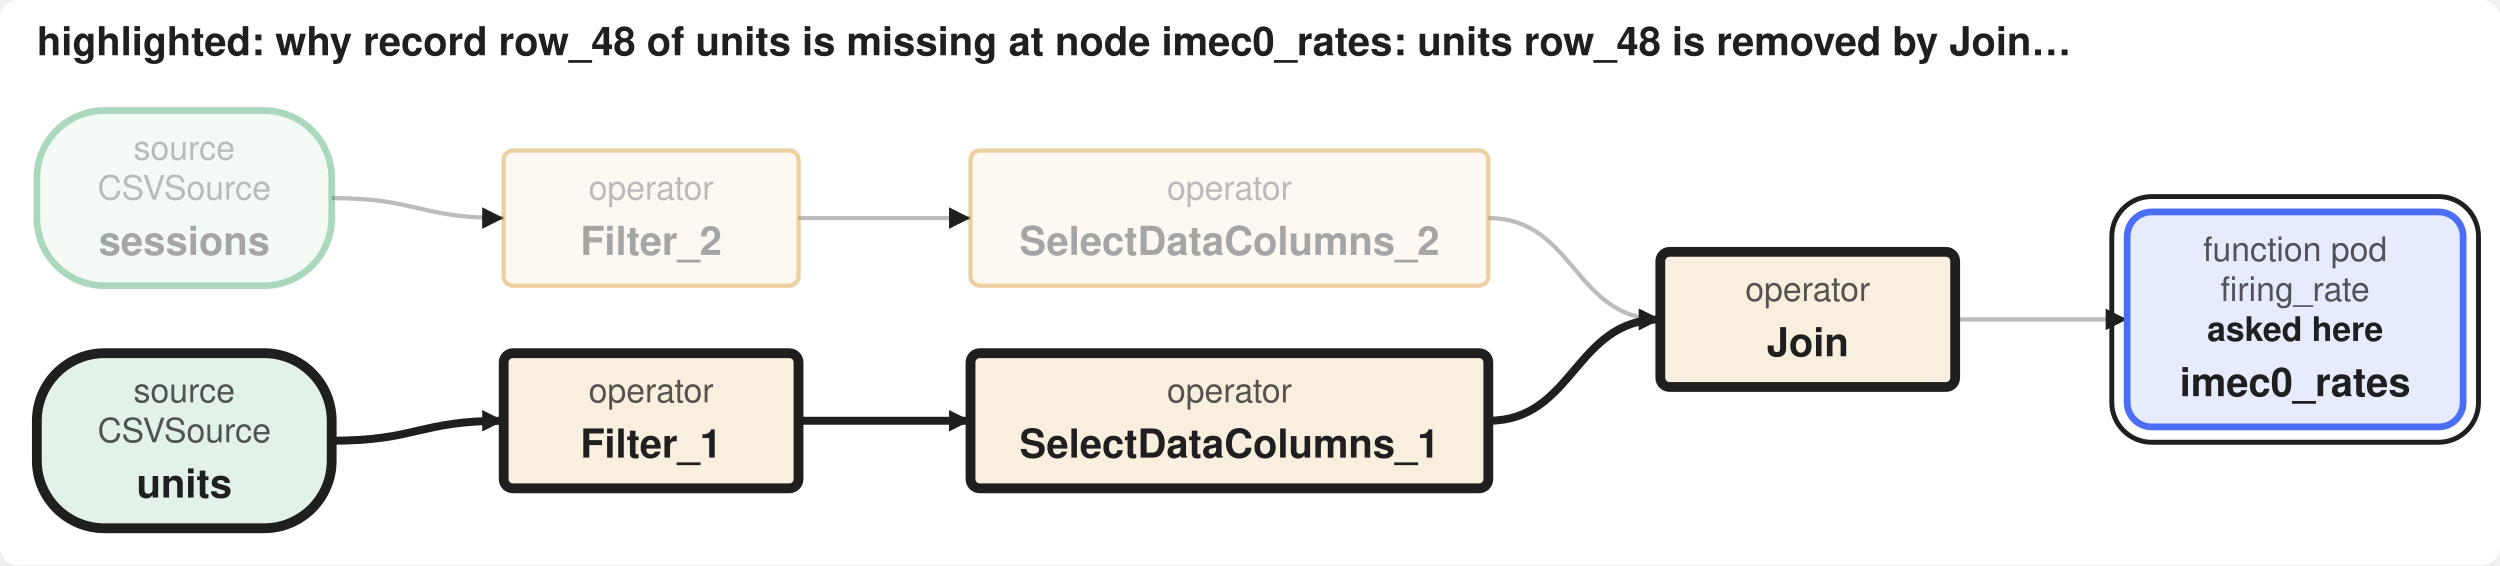
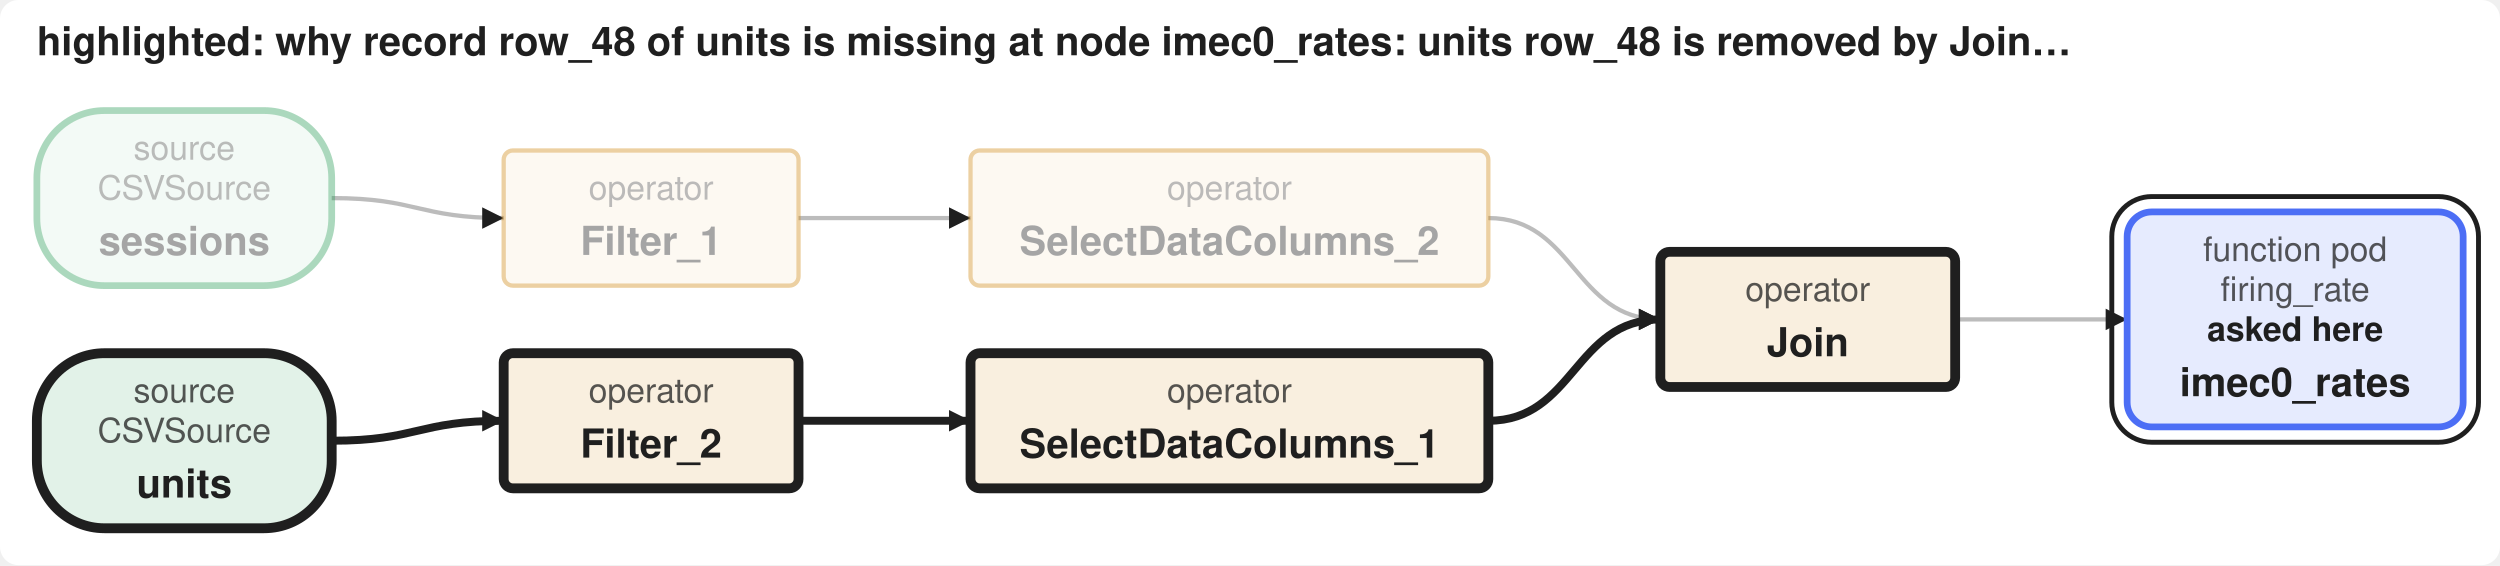
<svg xmlns="http://www.w3.org/2000/svg" class="op-dag-svg" role="group" width="814" height="184" viewBox="0 0 814 184" font-family="system-ui, -apple-system, Segoe UI, Helvetica, Arial, sans-serif" color="#1f1f1f">
  <rect class="op-dag-bg" width="814" height="184" rx="6" fill="#ffffff" />
  <text class="op-dag-caption" x="12" y="18" font-size="13" font-weight="600" fill="currentColor">highlighted: why record row_48 of units is missing at node imec0_rates: units row_48 is removed by Join…</text>
  <g transform="translate(0,24)">
    <g class="op-dag-edges" fill="none" stroke="currentColor" stroke-opacity="0.3" stroke-width="1.4">
      <g data-source="0" data-target="1">
        <path d="M108,40.5 C136,40.5 136,47 164,47" />
        <path d="M157,43.5 L164,47 L157,50.5 Z" fill="currentColor" stroke="none" />
      </g>
      <g data-source="1" data-target="2">
        <path d="M260,47 C288,47 288,47 316,47" />
        <path d="M309,43.5 L316,47 L309,50.5 Z" fill="currentColor" stroke="none" />
      </g>
      <g data-source="2" data-target="6">
        <path d="M484.6,47 C512.6,47 512.6,80 540.6,80" />
        <path d="M533.6,76.5 L540.6,80 L533.6,83.5 Z" fill="currentColor" stroke="none" />
      </g>
      <g data-source="3" data-target="4" class="op-dag-highlight" stroke="currentColor" stroke-opacity="1" stroke-width="2.6">
        <path d="M108,119.5 C136,119.5 136,113 164,113" />
        <path d="M157,109.5 L164,113 L157,116.5 Z" fill="currentColor" stroke="none" />
      </g>
      <g data-source="4" data-target="5" class="op-dag-highlight" stroke="currentColor" stroke-opacity="1" stroke-width="2.6">
        <path d="M260,113 C288,113 288,113 316,113" />
        <path d="M309,109.5 L316,113 L309,116.5 Z" fill="currentColor" stroke="none" />
      </g>
      <g data-source="5" data-target="6" class="op-dag-highlight" stroke="currentColor" stroke-opacity="1" stroke-width="2.6">
        <path d="M484.6,113 C512.6,113 512.6,80 540.6,80" />
        <path d="M533.6,76.5 L540.6,80 L533.6,83.5 Z" fill="currentColor" stroke="none" />
      </g>
      <g data-source="6" data-target="7">
        <path d="M636.6,80 C664.6,80 664.6,80 692.6,80" />
        <path d="M685.6,76.5 L692.6,80 L685.6,83.5 Z" fill="currentColor" stroke="none" />
      </g>
    </g>
    <g class="op-dag-nodes">
      <g class="op-dag-node" opacity="0.4" data-index="0" tabindex="0" role="button" aria-label="sessions, source · CSVSource" transform="translate(12,12)">
        <rect width="96" height="57" rx="22" fill="#2e9e5b" fill-opacity="0.14" stroke="#2e9e5b" stroke-width="2.2" />
        <text x="48" y="16" text-anchor="middle" font-size="11" fill="currentColor" fill-opacity="0.75">source</text>
        <text x="48" y="29" text-anchor="middle" font-size="11" fill="currentColor" fill-opacity="0.75">CSVSource</text>
        <text x="48" y="47" text-anchor="middle" font-size="13" font-weight="600" fill="currentColor">sessions</text>
      </g>
-       <g class="op-dag-node" opacity="0.4" data-index="1" tabindex="0" role="button" aria-label="Filter_2, operator" transform="translate(164,25)">
+       <g class="op-dag-node" opacity="0.4" data-index="1" tabindex="0" role="button" aria-label="Filter_1, operator" transform="translate(164,25)">
        <rect width="96" height="44" rx="3" fill="#d08a16" fill-opacity="0.14" stroke="#d08a16" stroke-width="1.4" />
        <text x="48" y="16" text-anchor="middle" font-size="11" fill="currentColor" fill-opacity="0.75">operator</text>
-         <text x="48" y="34" text-anchor="middle" font-size="13" font-weight="600" fill="currentColor">Filter_2</text>
+         <text x="48" y="34" text-anchor="middle" font-size="13" font-weight="600" fill="currentColor">Filter_1</text>
      </g>
      <g class="op-dag-node" opacity="0.4" data-index="2" tabindex="0" role="button" aria-label="SelectDataColumns_2, operator" transform="translate(316,25)">
        <rect width="168.6" height="44" rx="3" fill="#d08a16" fill-opacity="0.14" stroke="#d08a16" stroke-width="1.4" />
        <text x="84.3" y="16" text-anchor="middle" font-size="11" fill="currentColor" fill-opacity="0.75">operator</text>
        <text x="84.3" y="34" text-anchor="middle" font-size="13" font-weight="600" fill="currentColor">SelectDataColumns_2</text>
      </g>
      <g class="op-dag-node op-dag-highlight" data-index="3" tabindex="0" role="button" aria-label="units, source · CSVSource" transform="translate(12,91)">
        <rect width="96" height="57" rx="22" fill="#2e9e5b" fill-opacity="0.14" stroke="currentColor" stroke-width="3.2" />
        <text x="48" y="16" text-anchor="middle" font-size="11" fill="currentColor" fill-opacity="0.75">source</text>
        <text x="48" y="29" text-anchor="middle" font-size="11" fill="currentColor" fill-opacity="0.75">CSVSource</text>
        <text x="48" y="47" text-anchor="middle" font-size="13" font-weight="600" fill="currentColor">units</text>
      </g>
-       <g class="op-dag-node op-dag-highlight" data-index="4" tabindex="0" role="button" aria-label="Filter_1, operator" transform="translate(164,91)">
+       <g class="op-dag-node op-dag-highlight" data-index="4" tabindex="0" role="button" aria-label="Filter_2, operator" transform="translate(164,91)">
        <rect width="96" height="44" rx="3" fill="#d08a16" fill-opacity="0.14" stroke="currentColor" stroke-width="3.2" />
        <text x="48" y="16" text-anchor="middle" font-size="11" fill="currentColor" fill-opacity="0.75">operator</text>
-         <text x="48" y="34" text-anchor="middle" font-size="13" font-weight="600" fill="currentColor">Filter_1</text>
+         <text x="48" y="34" text-anchor="middle" font-size="13" font-weight="600" fill="currentColor">Filter_2</text>
      </g>
      <g class="op-dag-node op-dag-highlight" data-index="5" tabindex="0" role="button" aria-label="SelectDataColumns_1, operator" transform="translate(316,91)">
        <rect width="168.6" height="44" rx="3" fill="#d08a16" fill-opacity="0.14" stroke="currentColor" stroke-width="3.2" />
        <text x="84.3" y="16" text-anchor="middle" font-size="11" fill="currentColor" fill-opacity="0.75">operator</text>
        <text x="84.3" y="34" text-anchor="middle" font-size="13" font-weight="600" fill="currentColor">SelectDataColumns_1</text>
      </g>
      <g class="op-dag-node op-dag-highlight" data-index="6" tabindex="0" role="button" aria-label="Join, operator" transform="translate(540.6,58)">
        <rect width="96" height="44" rx="3" fill="#d08a16" fill-opacity="0.14" stroke="currentColor" stroke-width="3.2" />
        <text x="48" y="16" text-anchor="middle" font-size="11" fill="currentColor" fill-opacity="0.75">operator</text>
        <text x="48" y="34" text-anchor="middle" font-size="13" font-weight="600" fill="currentColor">Join</text>
      </g>
      <g class="op-dag-node" data-index="7" tabindex="0" role="button" aria-label="imec0_rates, function pod · firing_rate" transform="translate(692.6,45)">
        <rect width="109.4" height="70" rx="8" fill="#4c6ef5" fill-opacity="0.14" stroke="#4c6ef5" stroke-width="2.2" />
        <rect class="op-dag-asked" x="-5" y="-5" width="119.4" height="80" rx="13" fill="none" stroke="currentColor" stroke-width="1.6" />
        <text x="54.7" y="16" text-anchor="middle" font-size="11" fill="currentColor" fill-opacity="0.75">function pod</text>
        <text x="54.7" y="29" text-anchor="middle" font-size="11" fill="currentColor" fill-opacity="0.75">firing_rate</text>
        <text x="54.7" y="42" text-anchor="middle" font-size="11" fill="currentColor" font-weight="600" class="op-dag-mark">asked here</text>
        <text x="54.7" y="60" text-anchor="middle" font-size="13" font-weight="600" fill="currentColor">imec0_rates</text>
      </g>
    </g>
  </g>
</svg>
